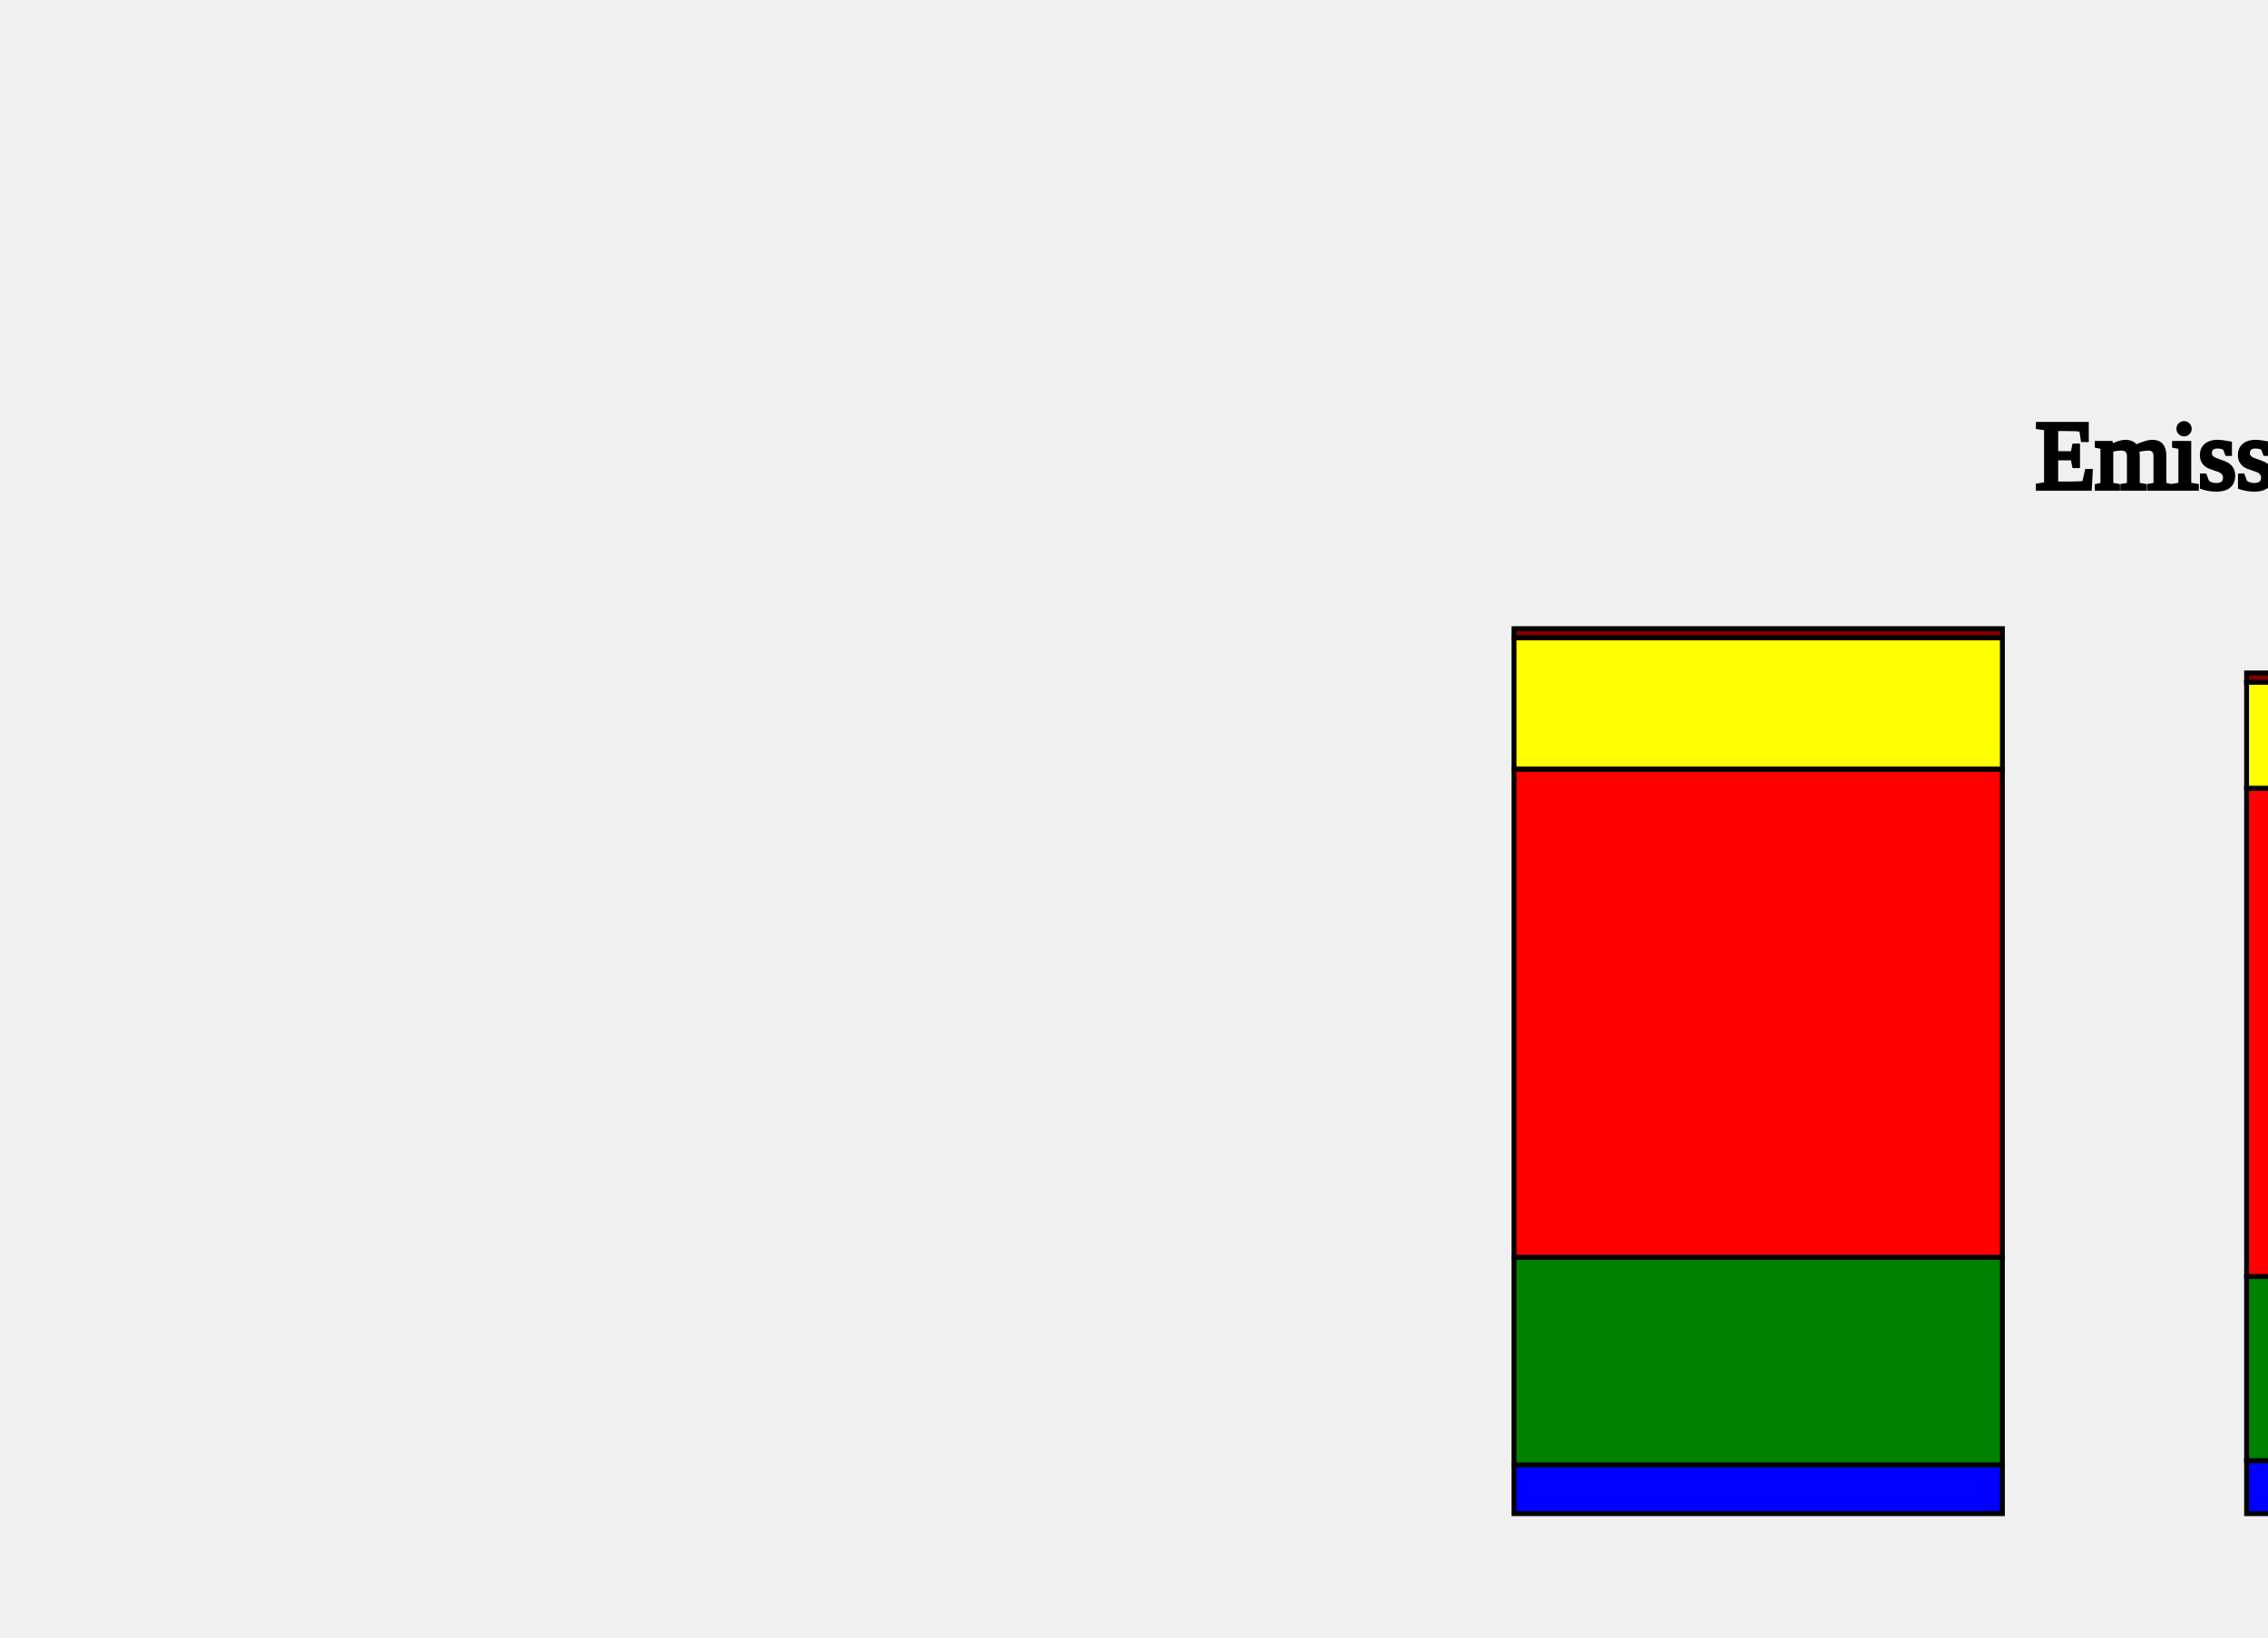
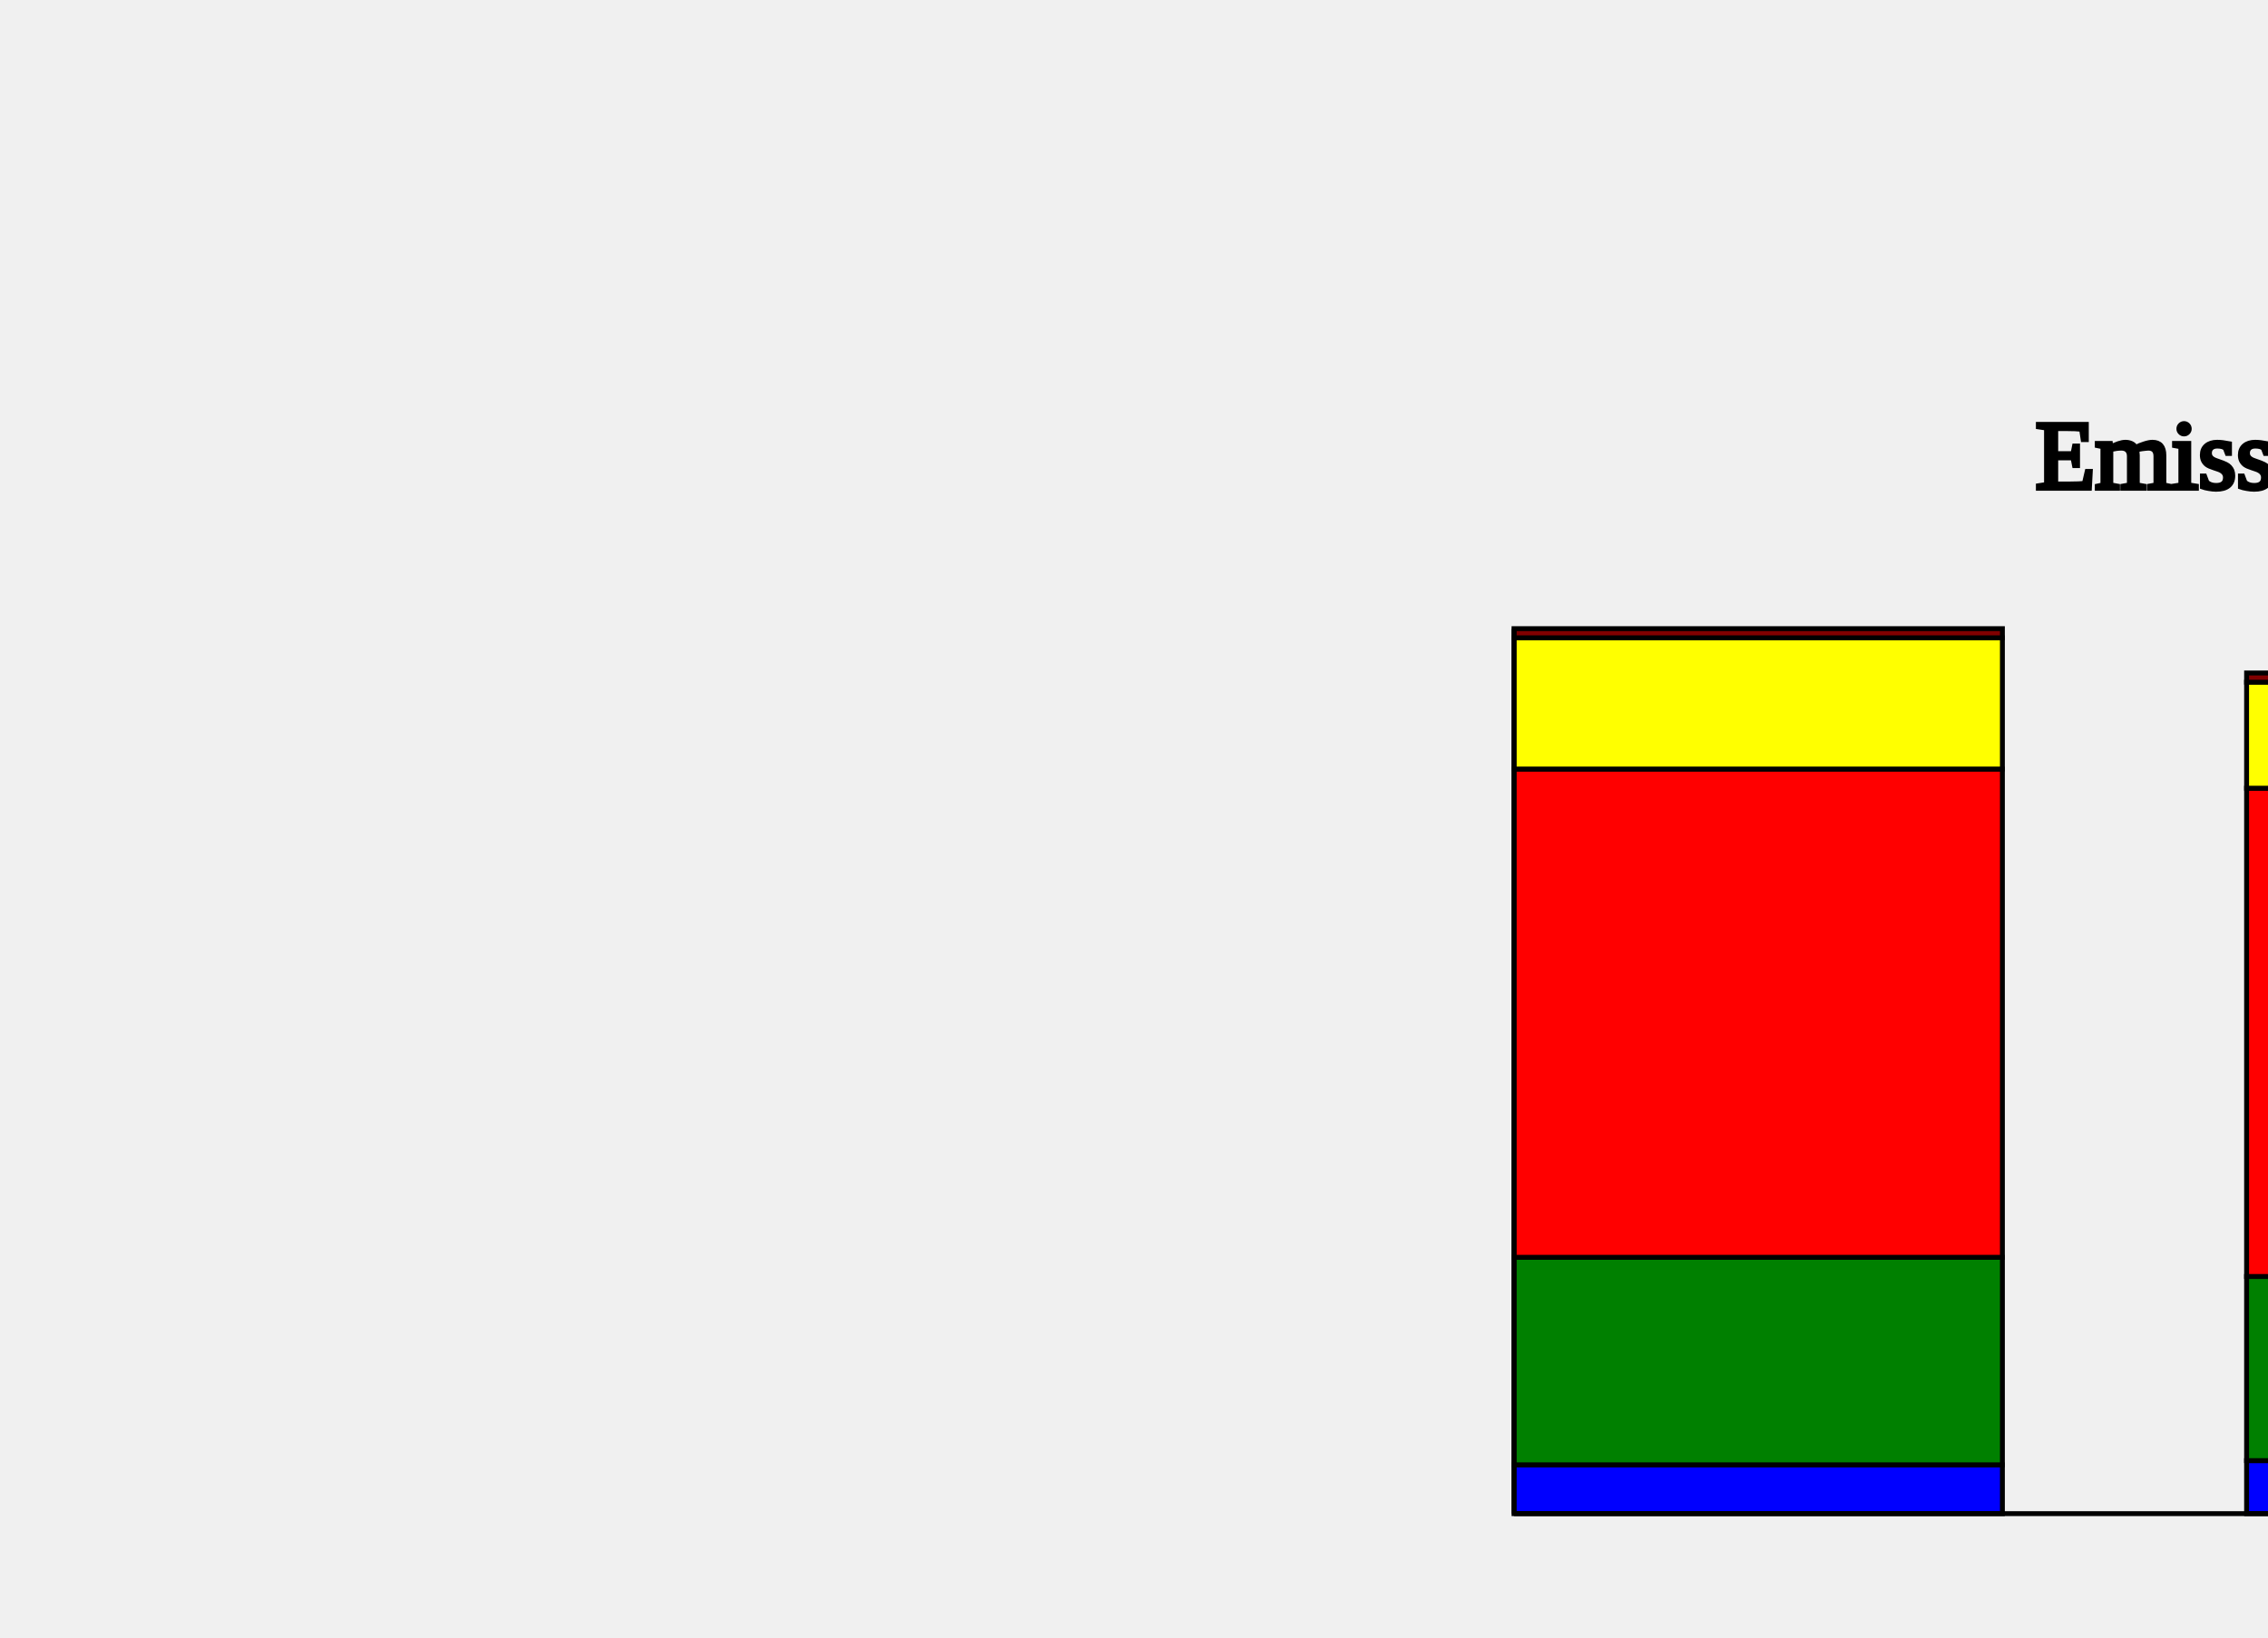
<svg xmlns="http://www.w3.org/2000/svg">
  <g>
    <rect x="310.0" y="300.0" width="100.0" height="10.0" fill="Blue" stroke="black" />
    <rect x="310.0" y="257.5" width="100.0" height="42.5" fill="Green" stroke="black" />
    <rect x="310.0" y="157.5" width="100.0" height="100.0" fill="Red" stroke="black" />
    <rect x="310.0" y="130.625" width="100.0" height="26.875" fill="Yellow" stroke="black" />
    <rect x="310.0" y="128.75" width="100.0" height="1.875" fill="Maroon" stroke="black" />
  </g>
  <g>
    <rect x="460.0" y="299.143" width="100.0" height="10.857" fill="Blue" stroke="black" />
    <rect x="460.0" y="261.429" width="100.0" height="37.714" fill="Green" stroke="black" />
    <rect x="460.0" y="161.429" width="100.0" height="100.0" fill="Red" stroke="black" />
    <rect x="460.0" y="139.714" width="100.0" height="21.714" fill="Yellow" stroke="black" />
    <rect x="460.0" y="137.829" width="100.0" height="1.886" fill="Maroon" stroke="black" />
  </g>
  <g>
    <rect x="610.0" y="298.202" width="100.0" height="11.798" fill="Blue" stroke="black" />
    <rect x="610.0" y="263.371" width="100.0" height="34.831" fill="Green" stroke="black" />
    <rect x="610.0" y="163.371" width="100.0" height="100.0" fill="Red" stroke="black" />
    <rect x="610.0" y="143.146" width="100.0" height="20.225" fill="Yellow" stroke="black" />
    <rect x="610.0" y="141.236" width="100.0" height="1.91" fill="Maroon" stroke="black" />
  </g>
  <text x="360.0" y="420.0" font-size="15.0" text-anchor="middle" fill="Black" stroke="Black">2010</text>
  <text x="510.0" y="419.0" font-size="15.0" text-anchor="middle" fill="Black" stroke="Black">2015</text>
  <text x="660.0" y="419.0" font-size="15.0" text-anchor="middle" fill="Black" stroke="Black">2020</text>
  <rect x="250.0" y="345.0" width="20.0" height="10.0" fill="White" stroke="black" />
  <text x="275.0" y="355">Afrique</text>
  <rect x="350.0" y="345.0" width="20.0" height="10.0" fill="White" stroke="black" />
  <text x="375.0" y="355">Amerique</text>
  <rect x="450.0" y="345.0" width="20.0" height="10.0" fill="White" stroke="black" />
  <text x="475.0" y="355">Asie</text>
  <rect x="550.0" y="345.0" width="20.0" height="10.0" fill="White" stroke="black" />
  <text x="575.0" y="355">Europe</text>
  <rect x="650.0" y="345.0" width="20.0" height="10.0" fill="White" stroke="black" />
  <text x="675.0" y="355">Oceanie</text>
  <rect x="250.0" y="345.0" width="20.0" height="10.0" fill="Blue" stroke="black" />
  <rect x="350.0" y="345.0" width="20.0" height="10.0" fill="Green" stroke="black" />
  <rect x="450.0" y="345.0" width="20.0" height="10.0" fill="Red" stroke="black" />
  <rect x="550.0" y="345.0" width="20.0" height="10.0" fill="Yellow" stroke="black" />
  <rect x="650.0" y="345.0" width="20.0" height="10.0" fill="Maroon" stroke="black" />
  <text x="524.0" y="100.0" font-size="20.0" text-anchor="middle" fill="Black" stroke="Black">Emissions de CO2 (en Mt)</text>
+   <polyline points="310.0 310.0 710.0 310.0 " fill="White" stroke="black" />
+   <polyline points="310.0 310.0 310.0 128.75 " fill="White" stroke="black" />
</svg>
